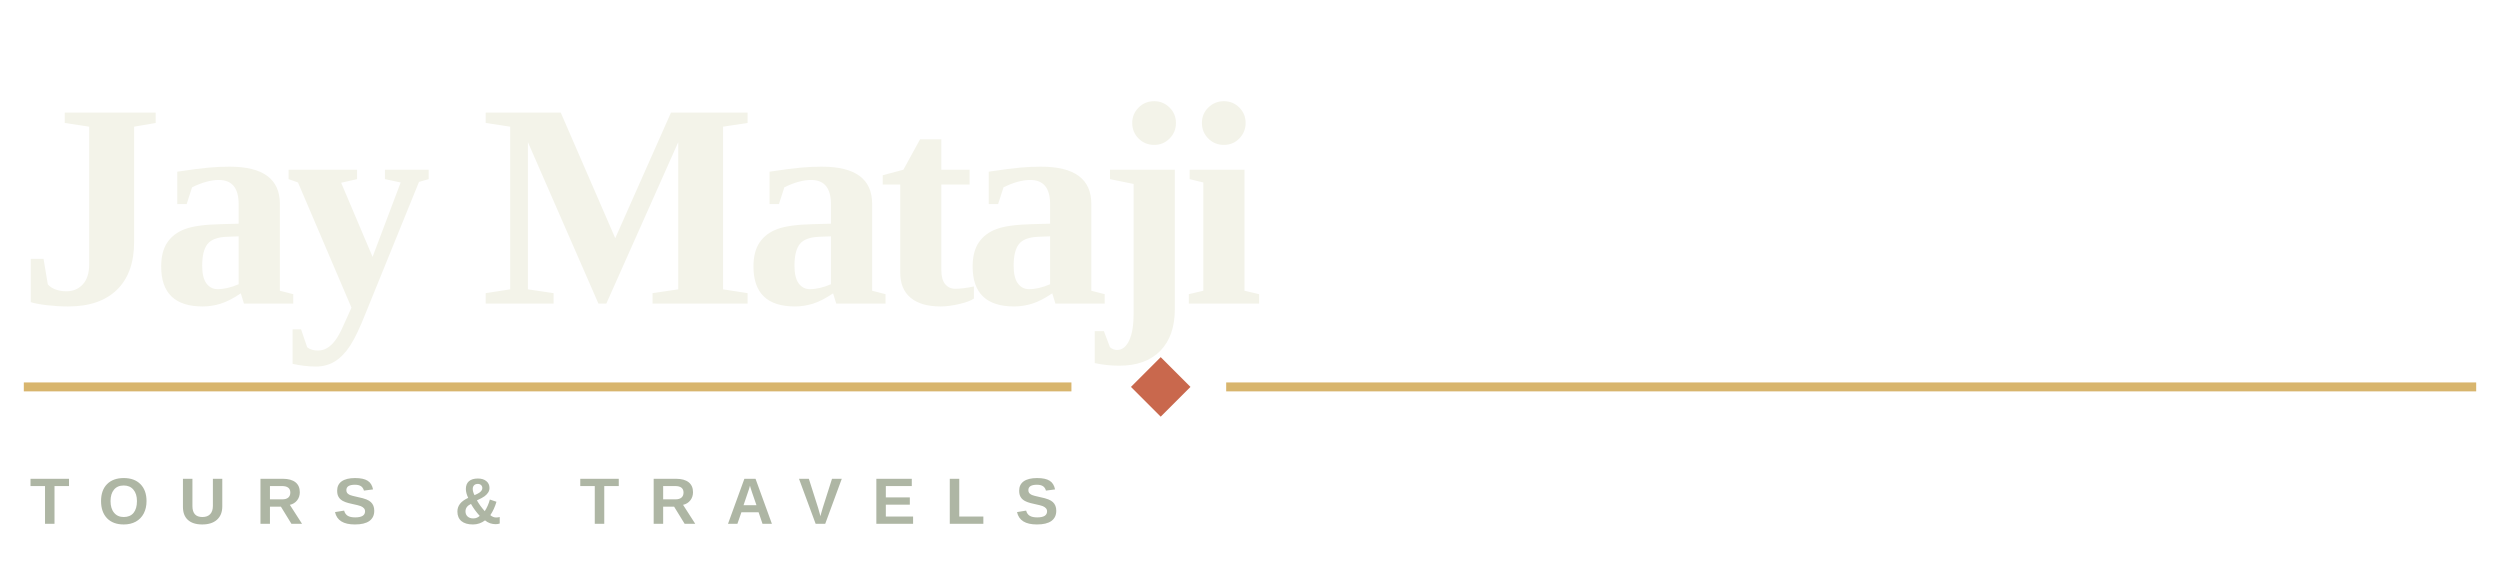
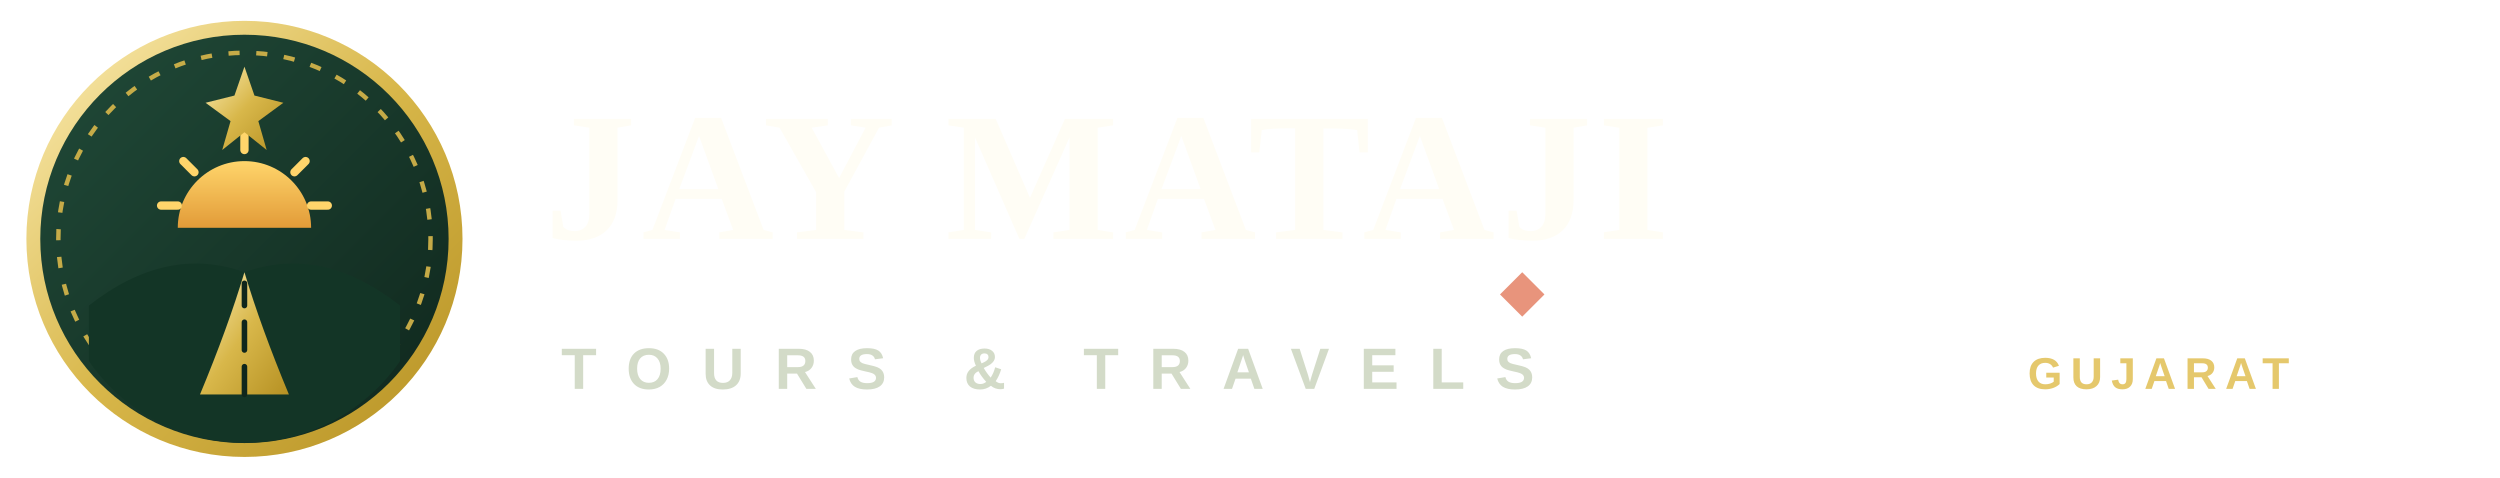
- <svg xmlns="http://www.w3.org/2000/svg" viewBox="0 0 420 96" fill="none">
-   <text x="3" y="51" fill="#F3F3E9" font-family="Georgia, 'Times New Roman', serif" font-size="49" font-weight="700" letter-spacing="-2">Jay Mataji</text>
-   <path d="M4 65h176m26 0h210" stroke="#D8B56D" stroke-width="1.5" />
-   <path d="m190 65 5-5 5 5-5 5-5-5Z" fill="#C9684D" />
-   <text x="5" y="88" fill="#AEB6A4" font-family="Arial, Helvetica, sans-serif" font-size="11" font-weight="700" letter-spacing="5">TOURS &amp; TRAVELS</text>
+ <svg xmlns="http://www.w3.org/2000/svg" viewBox="0 0 450 86" fill="none">
+   <defs>
+     <linearGradient id="crestGradLight" x1="0%" y1="0%" x2="100%" y2="100%">
+       <stop offset="0%" stop-color="#214b39" />
+       <stop offset="100%" stop-color="#0f261c" />
+     </linearGradient>
+     <linearGradient id="goldGradLight" x1="0%" y1="0%" x2="100%" y2="100%">
+       <stop offset="0%" stop-color="#fcedb4" />
+       <stop offset="50%" stop-color="#d8b74a" />
+       <stop offset="100%" stop-color="#b69123" />
+     </linearGradient>
+     <linearGradient id="sunGradLight" x1="0%" y1="100%" x2="0%" y2="0%">
+       <stop offset="0%" stop-color="#e29b38" />
+       <stop offset="100%" stop-color="#ffd56b" />
+     </linearGradient>
+   </defs>
+   <g transform="translate(4, 3)">
+     <circle cx="40" cy="40" r="38" fill="url(#crestGradLight)" stroke="url(#goldGradLight)" stroke-width="2.5" />
+     <circle cx="40" cy="40" r="33.5" fill="none" stroke="#d8b74a" stroke-width="0.8" stroke-dasharray="2 3" opacity="0.9" />
+     <path d="M 28 38 A 12 12 0 0 1 52 38 Z" fill="url(#sunGradLight)" />
+     <line x1="40" y1="21" x2="40" y2="24" stroke="#ffd56b" stroke-width="1.5" stroke-linecap="round" />
+     <line x1="29" y1="26" x2="31" y2="28" stroke="#ffd56b" stroke-width="1.5" stroke-linecap="round" />
+     <line x1="51" y1="26" x2="49" y2="28" stroke="#ffd56b" stroke-width="1.5" stroke-linecap="round" />
+     <line x1="25" y1="34" x2="28" y2="34" stroke="#ffd56b" stroke-width="1.5" stroke-linecap="round" />
+     <line x1="55" y1="34" x2="52" y2="34" stroke="#ffd56b" stroke-width="1.5" stroke-linecap="round" />
+     <path d="M 12 52 Q 26 41 40 46 Q 54 41 68 52 L 68 62 A 34 34 0 0 1 12 62 Z" fill="#133526" />
+     <path d="M 40 46 Q 37 56 32 68 L 48 68 Q 43 56 40 46 Z" fill="url(#goldGradLight)" />
+     <path d="M 40 48 L 40 52 M 40 55 L 40 60 M 40 63 L 40 68" stroke="#0f261c" stroke-width="1" stroke-linecap="round" />
+     <polygon points="40,9 41.8,14.2 47,15.5 42.5,18.8 44,24 40,20.8 36,24 37.5,18.8 33,15.5 38.2,14.2" fill="url(#goldGradLight)" />
+   </g>
+   <text x="98" y="43" fill="#FFFDF5" font-family="'Cinzel', 'Playfair Display', Georgia, 'Times New Roman', serif" font-size="33" font-weight="800" letter-spacing="1">JAY MATAJI</text>
+   <path d="M 100 53 L 265 53 M 283 53 L 436 53" stroke="url(#goldGradLight)" stroke-width="1.5" stroke-linecap="round" />
+   <polygon points="274,49 278,53 274,57 270,53" fill="#E8947C" />
+   <text x="101" y="70" fill="#D3DBC8" font-family="'Segoe UI', 'Helvetica Neue', Arial, sans-serif" font-size="10.5" font-weight="700" letter-spacing="5.5">TOURS &amp; TRAVELS</text>
+   <text x="365" y="70" fill="#E5C86C" font-family="'Segoe UI', 'Helvetica Neue', Arial, sans-serif" font-size="8" font-weight="600" letter-spacing="1.5">GUJARAT</text>
</svg>
